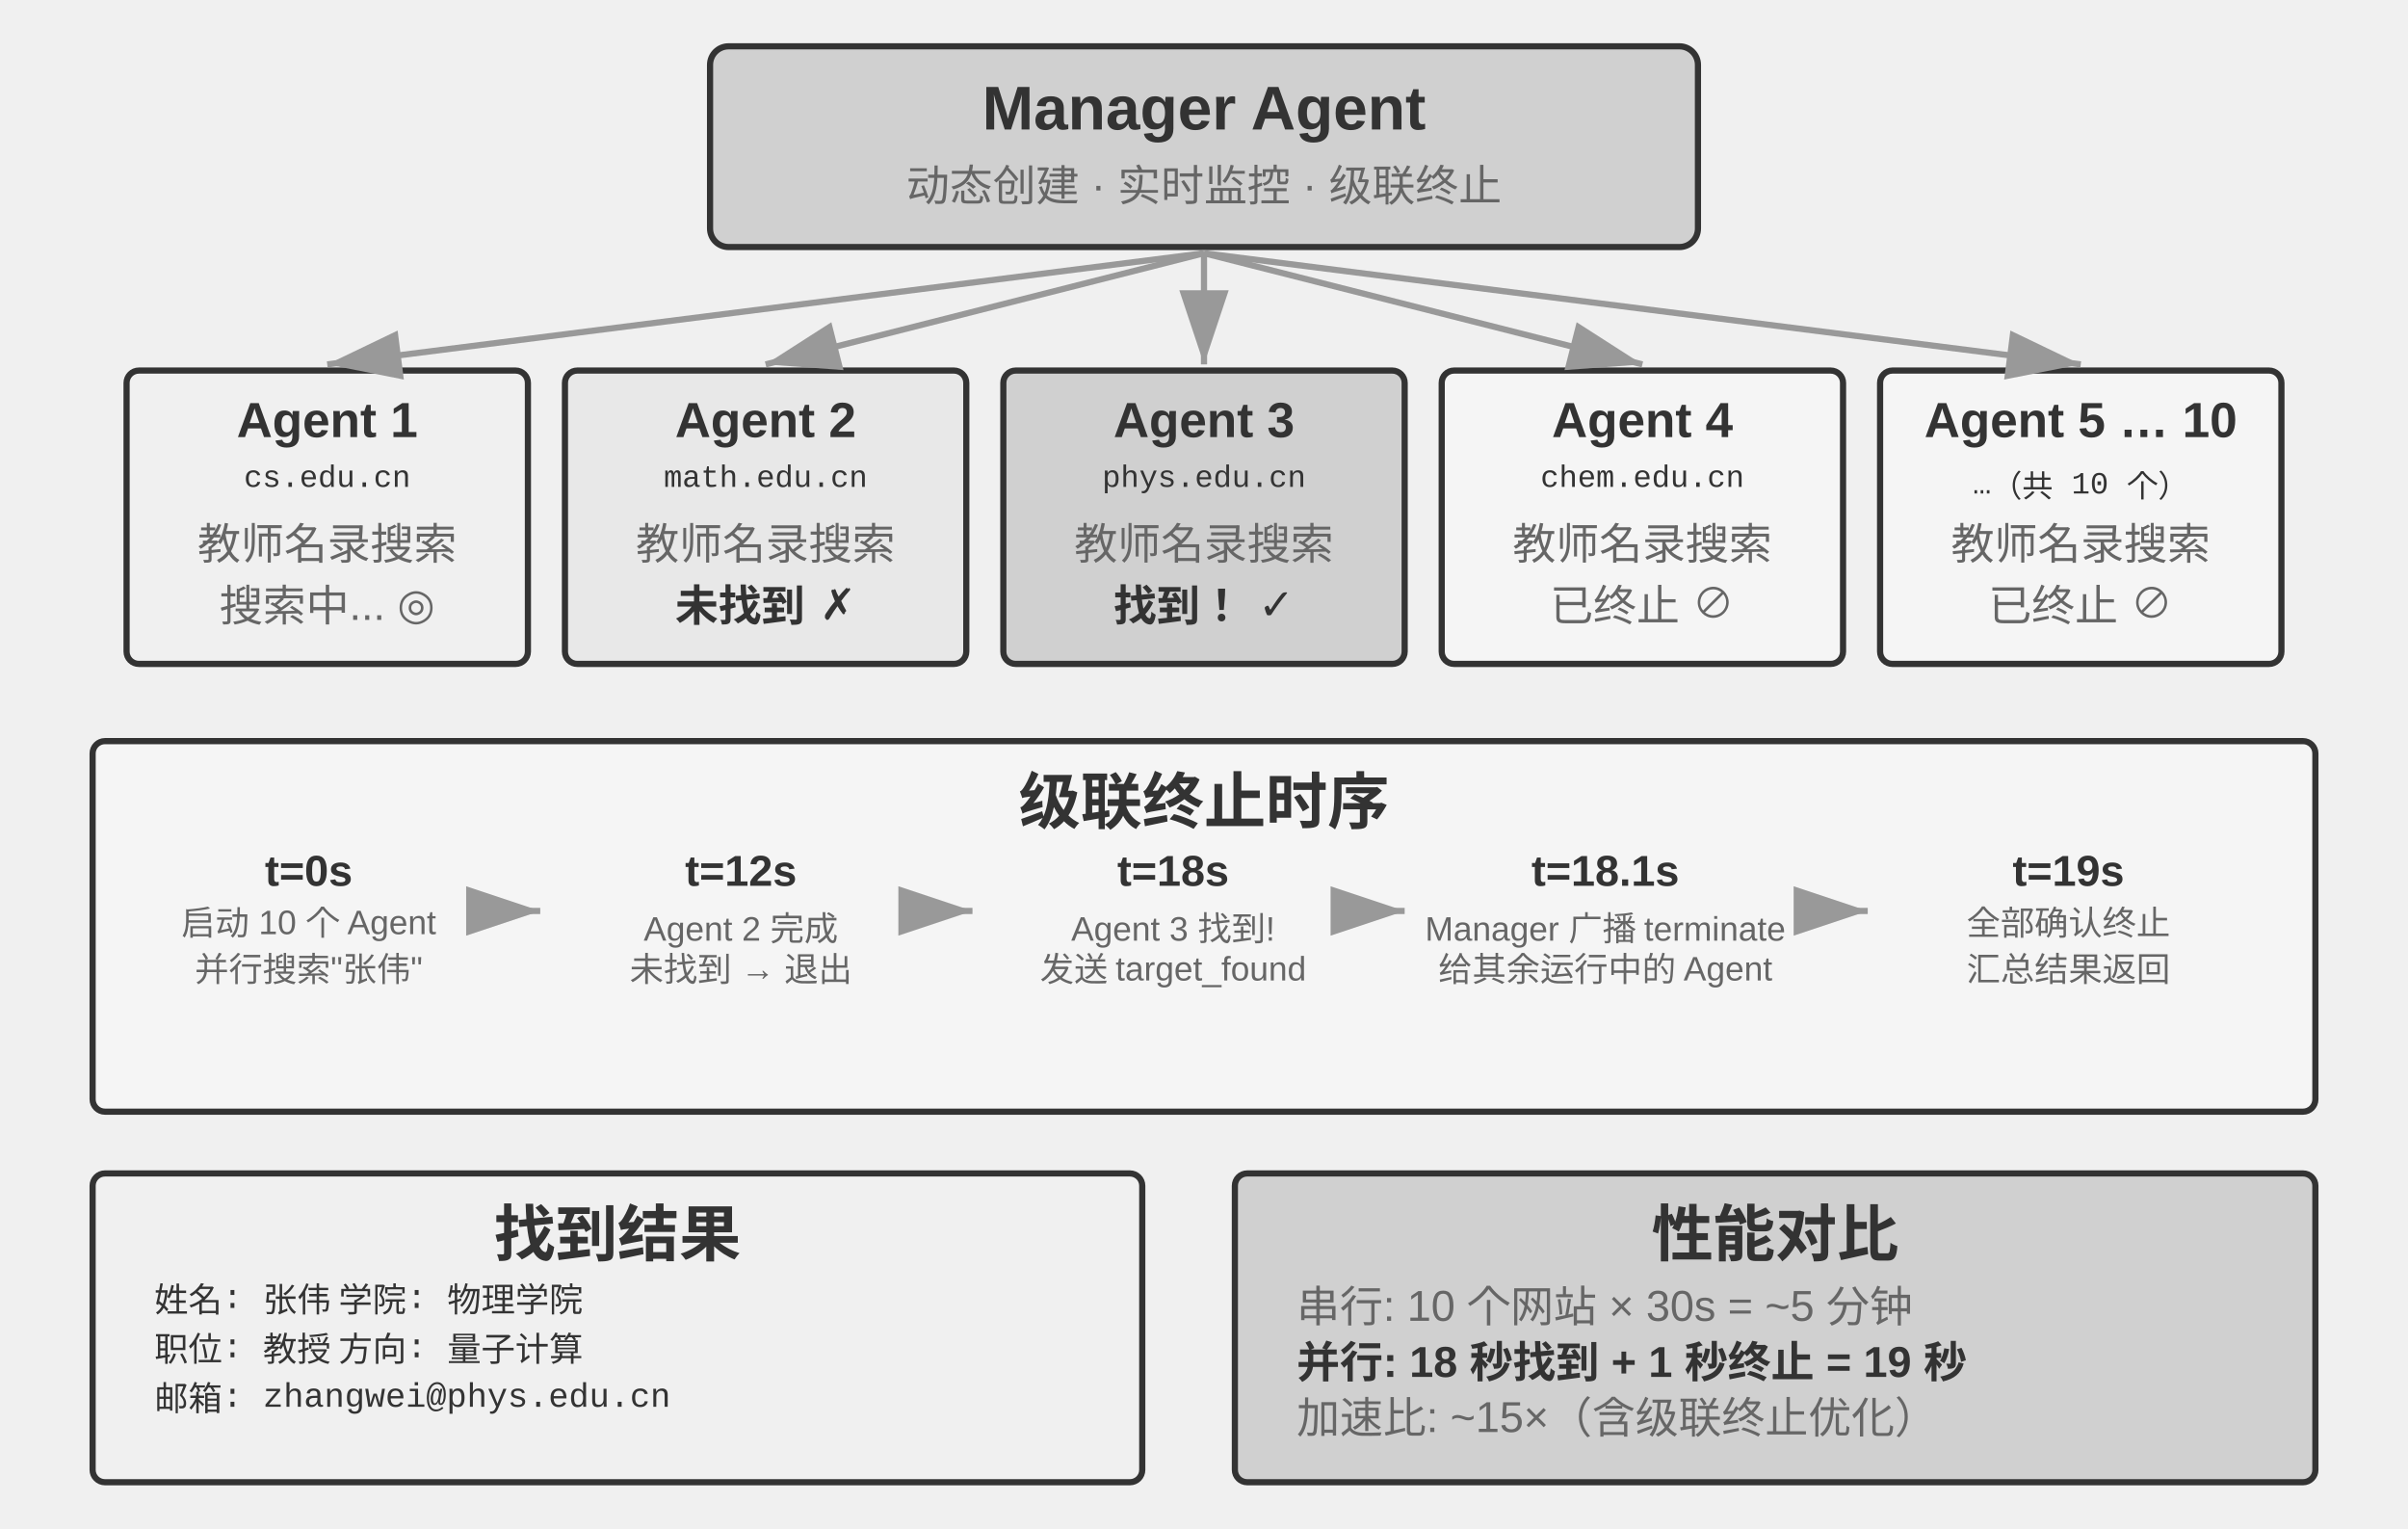
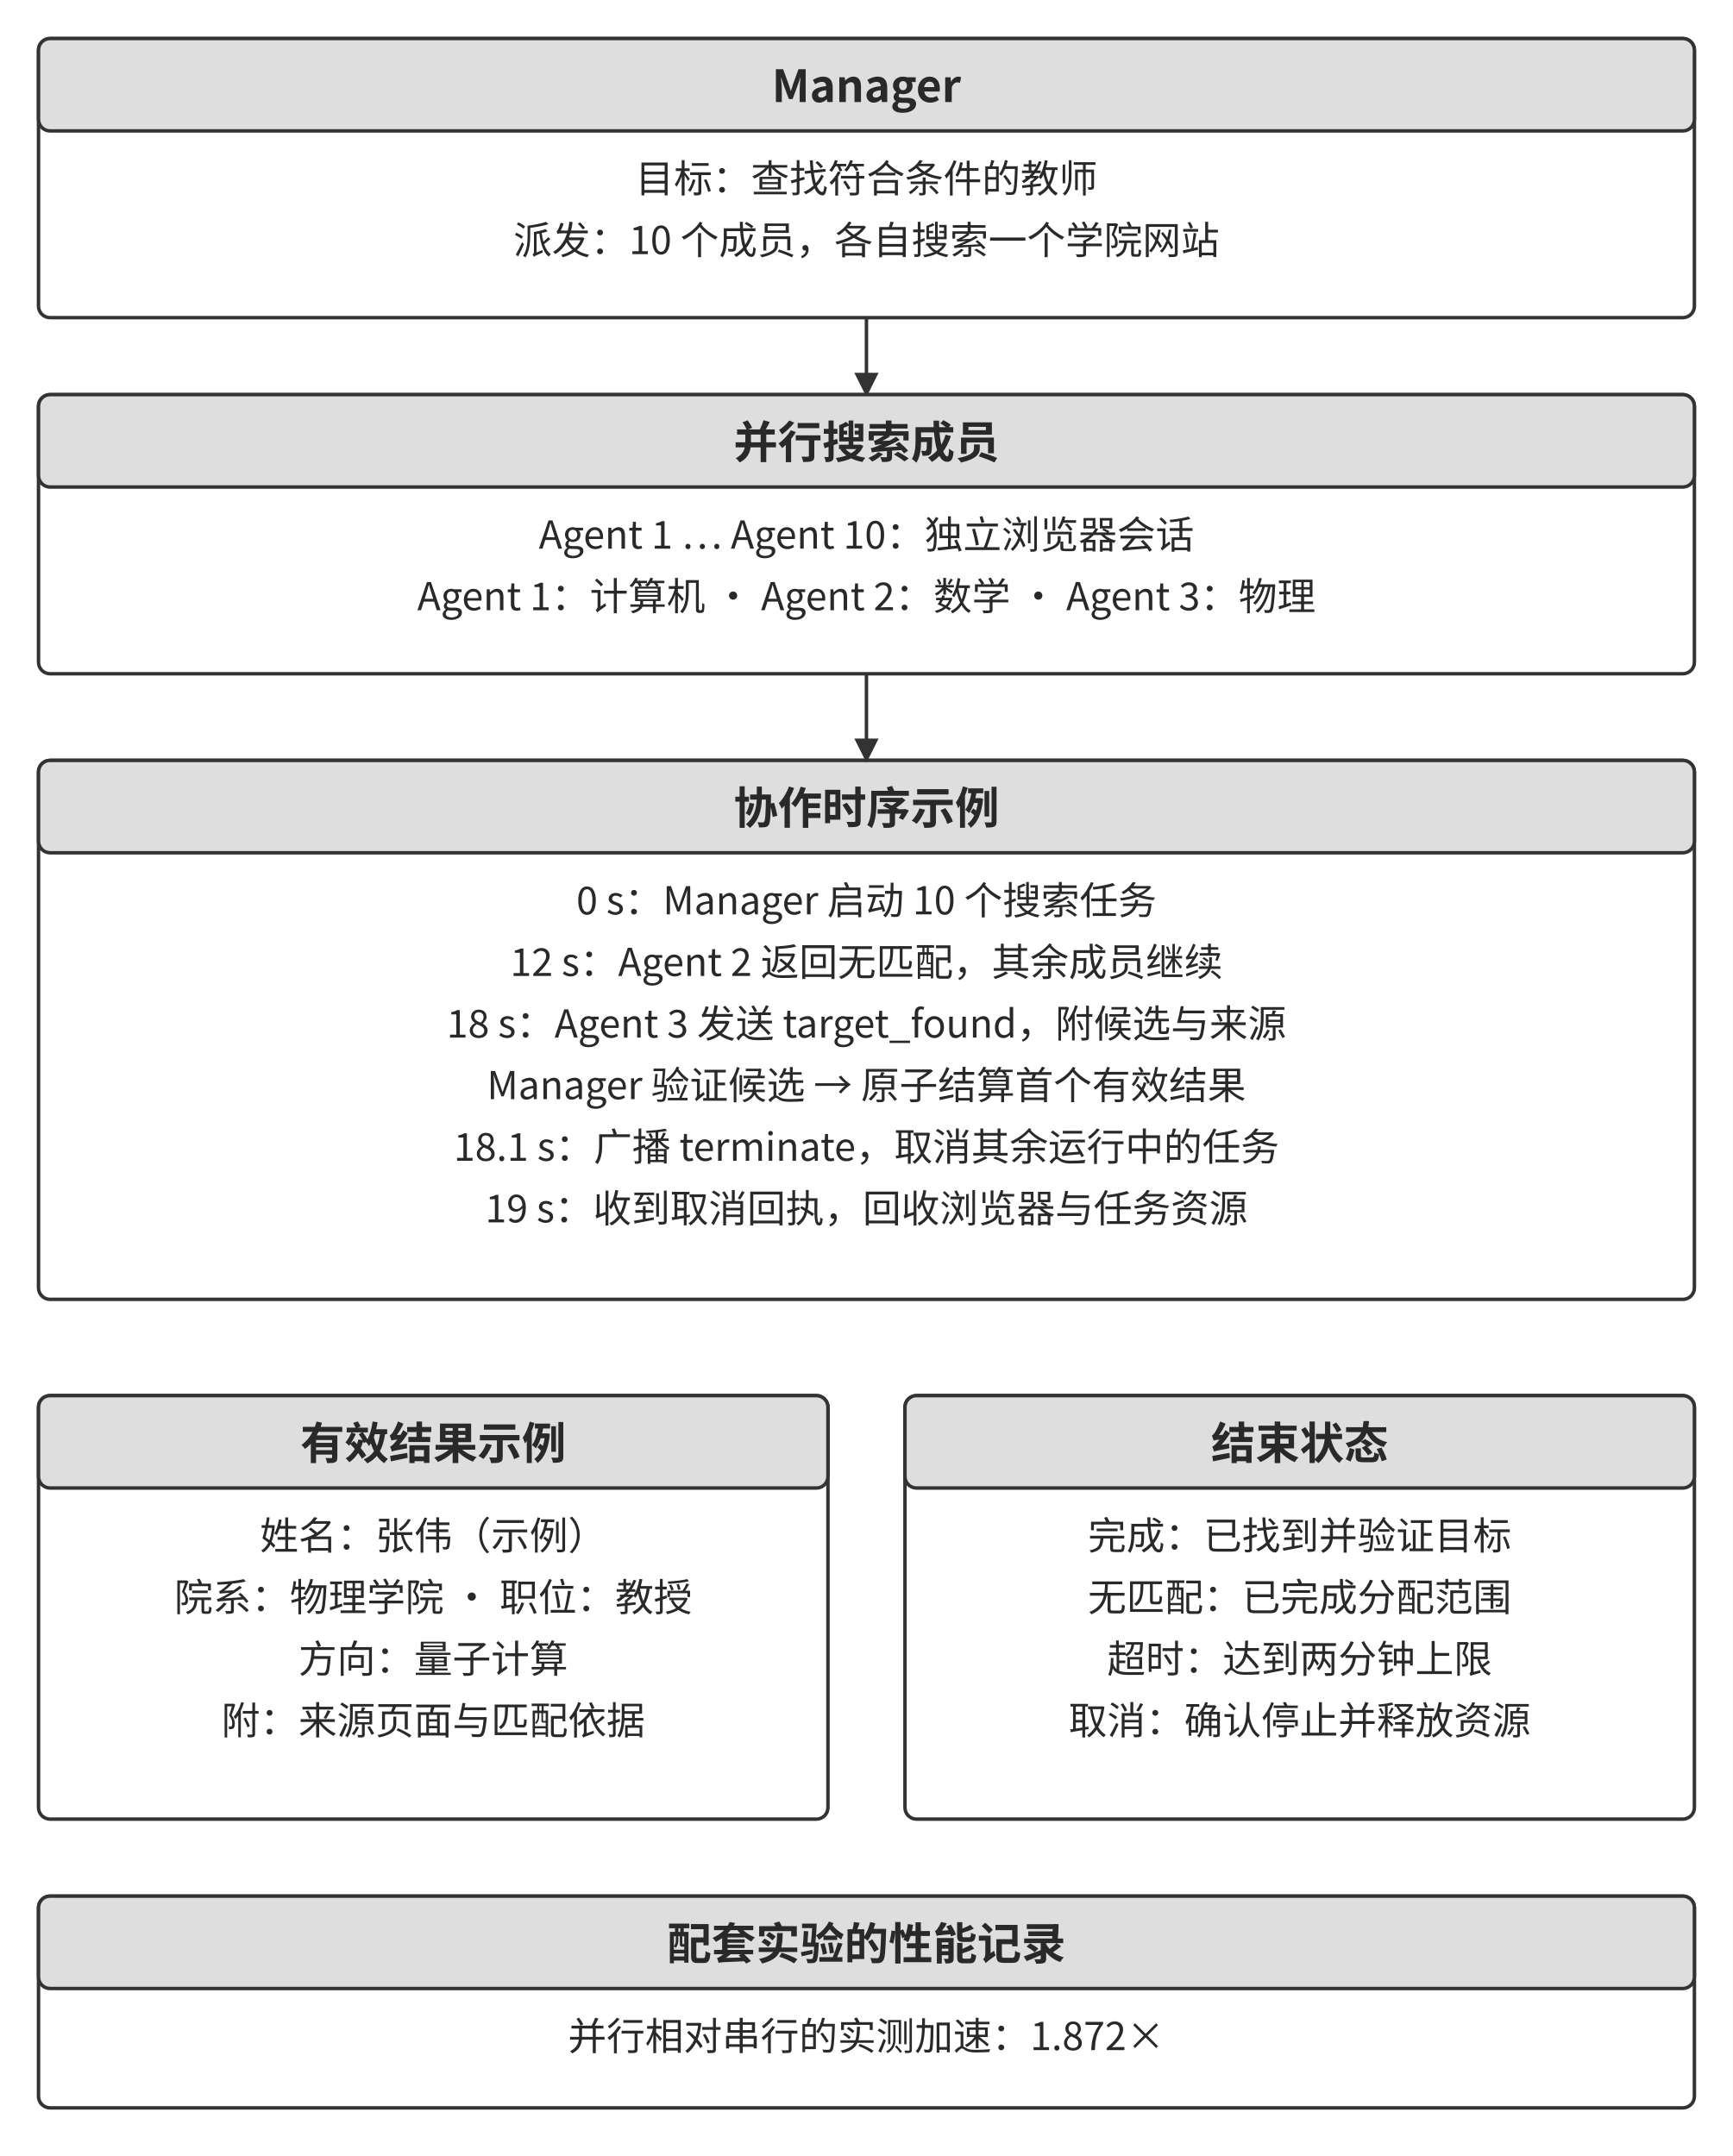
- <svg xmlns="http://www.w3.org/2000/svg" viewBox="0 40 780 495" width="780" height="495" style="background:#ffffff">
+ <svg xmlns="http://www.w3.org/2000/svg" width="150mm" height="186.67mm" viewBox="0 0 900 1120" role="img" aria-labelledby="title desc">
  <defs>
-     <marker id="ah" markerWidth="12" markerHeight="8" refX="12" refY="4" orient="auto">
-       <polygon points="0 0, 12 4, 0 8" fill="#333333" />
-     </marker>
-     <marker id="ah-light" markerWidth="12" markerHeight="8" refX="12" refY="4" orient="auto">
-       <polygon points="0 0, 12 4, 0 8" fill="#999999" />
+     <marker id="arrow" viewBox="0 0 10 10" refX="9" refY="5" markerWidth="7" markerHeight="7" orient="auto-start-reverse">
+       <path d="M0 0 L10 5 L0 10 Z" fill="#333333" />
    </marker>
  </defs>
-   <rect x="230" y="55" width="320" height="65" rx="6" fill="#d0d0d0" stroke="#333333" stroke-width="2" />
-   <text x="390" y="75" font-family="Arial, 'Helvetica Neue', Helvetica, 'PingFang SC', 'Microsoft YaHei', sans-serif" font-size="20" fill="#333333" text-anchor="middle" dominant-baseline="central" font-weight="bold">Manager Agent</text>
-   <text x="390" y="99" font-family="Arial, 'Helvetica Neue', Helvetica, 'PingFang SC', 'Microsoft YaHei', sans-serif" font-size="14" fill="#666666" text-anchor="middle" dominant-baseline="central" font-weight="normal">动态创建 · 实时监控 · 级联终止</text>
-   <rect x="41" y="160" width="130" height="95" rx="4" fill="#f0f0f0" stroke="#333333" stroke-width="2" />
-   <text x="106" y="176" font-family="Arial, 'Helvetica Neue', Helvetica, 'PingFang SC', 'Microsoft YaHei', sans-serif" font-size="16" fill="#333333" text-anchor="middle" dominant-baseline="central" font-weight="bold">Agent 1</text>
-   <text x="106" y="195" font-family="'Courier New', Courier, monospace" font-size="10" fill="#333333" text-anchor="middle" dominant-baseline="central">cs.edu.cn</text>
-   <text x="106" y="215" font-family="Arial, 'Helvetica Neue', Helvetica, 'PingFang SC', 'Microsoft YaHei', sans-serif" font-size="14" fill="#666666" text-anchor="middle" dominant-baseline="central" font-weight="normal">教师名录搜索</text>
-   <text x="106" y="235" font-family="Arial, 'Helvetica Neue', Helvetica, 'PingFang SC', 'Microsoft YaHei', sans-serif" font-size="14" fill="#666666" text-anchor="middle" dominant-baseline="central" font-weight="normal">搜索中... ◎</text>
-   <line x1="390" y1="122" x2="106" y2="158" stroke="#999999" stroke-width="2" marker-end="url(#ah-light)" />
-   <rect x="183" y="160" width="130" height="95" rx="4" fill="#e8e8e8" stroke="#333333" stroke-width="2" />
-   <text x="248" y="176" font-family="Arial, 'Helvetica Neue', Helvetica, 'PingFang SC', 'Microsoft YaHei', sans-serif" font-size="16" fill="#333333" text-anchor="middle" dominant-baseline="central" font-weight="bold">Agent 2</text>
-   <text x="248" y="195" font-family="'Courier New', Courier, monospace" font-size="10" fill="#333333" text-anchor="middle" dominant-baseline="central">math.edu.cn</text>
-   <text x="248" y="215" font-family="Arial, 'Helvetica Neue', Helvetica, 'PingFang SC', 'Microsoft YaHei', sans-serif" font-size="14" fill="#666666" text-anchor="middle" dominant-baseline="central" font-weight="normal">教师名录搜索</text>
-   <text x="248" y="235" font-family="Arial, 'Helvetica Neue', Helvetica, 'PingFang SC', 'Microsoft YaHei', sans-serif" font-size="14" fill="#333333" text-anchor="middle" dominant-baseline="central" font-weight="bold">未找到 ✗</text>
-   <line x1="390" y1="122" x2="248" y2="158" stroke="#999999" stroke-width="2" marker-end="url(#ah-light)" />
-   <rect x="325" y="160" width="130" height="95" rx="4" fill="#d0d0d0" stroke="#333333" stroke-width="2" />
-   <text x="390" y="176" font-family="Arial, 'Helvetica Neue', Helvetica, 'PingFang SC', 'Microsoft YaHei', sans-serif" font-size="16" fill="#333333" text-anchor="middle" dominant-baseline="central" font-weight="bold">Agent 3</text>
-   <text x="390" y="195" font-family="'Courier New', Courier, monospace" font-size="10" fill="#333333" text-anchor="middle" dominant-baseline="central">phys.edu.cn</text>
-   <text x="390" y="215" font-family="Arial, 'Helvetica Neue', Helvetica, 'PingFang SC', 'Microsoft YaHei', sans-serif" font-size="14" fill="#666666" text-anchor="middle" dominant-baseline="central" font-weight="normal">教师名录搜索</text>
-   <text x="390" y="235" font-family="Arial, 'Helvetica Neue', Helvetica, 'PingFang SC', 'Microsoft YaHei', sans-serif" font-size="14" fill="#333333" text-anchor="middle" dominant-baseline="central" font-weight="bold">找到！ ✓</text>
-   <line x1="390" y1="122" x2="390" y2="158" stroke="#999999" stroke-width="2" marker-end="url(#ah-light)" />
-   <rect x="467" y="160" width="130" height="95" rx="4" fill="#f5f5f5" stroke="#333333" stroke-width="2" />
-   <text x="532" y="176" font-family="Arial, 'Helvetica Neue', Helvetica, 'PingFang SC', 'Microsoft YaHei', sans-serif" font-size="16" fill="#333333" text-anchor="middle" dominant-baseline="central" font-weight="bold">Agent 4</text>
-   <text x="532" y="195" font-family="'Courier New', Courier, monospace" font-size="10" fill="#333333" text-anchor="middle" dominant-baseline="central">chem.edu.cn</text>
-   <text x="532" y="215" font-family="Arial, 'Helvetica Neue', Helvetica, 'PingFang SC', 'Microsoft YaHei', sans-serif" font-size="14" fill="#666666" text-anchor="middle" dominant-baseline="central" font-weight="normal">教师名录搜索</text>
-   <text x="532" y="235" font-family="Arial, 'Helvetica Neue', Helvetica, 'PingFang SC', 'Microsoft YaHei', sans-serif" font-size="14" fill="#666666" text-anchor="middle" dominant-baseline="central" font-weight="normal">已终止 ⊘</text>
-   <line x1="390" y1="122" x2="532" y2="158" stroke="#999999" stroke-width="2" marker-end="url(#ah-light)" />
-   <rect x="609" y="160" width="130" height="95" rx="4" fill="#f5f5f5" stroke="#333333" stroke-width="2" />
-   <text x="674" y="176" font-family="Arial, 'Helvetica Neue', Helvetica, 'PingFang SC', 'Microsoft YaHei', sans-serif" font-size="16" fill="#333333" text-anchor="middle" dominant-baseline="central" font-weight="bold">Agent 5 … 10</text>
-   <text x="674" y="195" font-family="'Courier New', Courier, monospace" font-size="10" fill="#333333" text-anchor="middle" dominant-baseline="central">…（共 10 个）</text>
-   <text x="674" y="215" font-family="Arial, 'Helvetica Neue', Helvetica, 'PingFang SC', 'Microsoft YaHei', sans-serif" font-size="14" fill="#666666" text-anchor="middle" dominant-baseline="central" font-weight="normal">教师名录搜索</text>
-   <text x="674" y="235" font-family="Arial, 'Helvetica Neue', Helvetica, 'PingFang SC', 'Microsoft YaHei', sans-serif" font-size="14" fill="#666666" text-anchor="middle" dominant-baseline="central" font-weight="normal">已终止 ⊘</text>
-   <line x1="390" y1="122" x2="674" y2="158" stroke="#999999" stroke-width="2" marker-end="url(#ah-light)" />
-   <rect x="30" y="280" width="720" height="120" rx="4" fill="#f5f5f5" stroke="#333333" stroke-width="2" />
-   <text x="390" y="298" font-family="Arial, 'Helvetica Neue', Helvetica, 'PingFang SC', 'Microsoft YaHei', sans-serif" font-size="20" fill="#333333" text-anchor="middle" dominant-baseline="central" font-weight="bold">级联终止时序</text>
-   <text x="100" y="322" font-family="Arial, 'Helvetica Neue', Helvetica, 'PingFang SC', 'Microsoft YaHei', sans-serif" font-size="14" fill="#333333" text-anchor="middle" dominant-baseline="central" font-weight="bold">t=0s</text>
-   <text x="100" y="338" font-family="Arial, 'Helvetica Neue', Helvetica, 'PingFang SC', 'Microsoft YaHei', sans-serif" font-size="11" fill="#666666" text-anchor="middle" dominant-baseline="central" font-weight="normal">启动 10 个 Agent</text>
-   <text x="100" y="353" font-family="Arial, 'Helvetica Neue', Helvetica, 'PingFang SC', 'Microsoft YaHei', sans-serif" font-size="11" fill="#666666" text-anchor="middle" dominant-baseline="central" font-weight="normal">并行搜索"张伟"</text>
-   <line x1="155" y1="335" x2="175" y2="335" stroke="#999999" stroke-width="2" marker-end="url(#ah-light)" />
-   <text x="240" y="322" font-family="Arial, 'Helvetica Neue', Helvetica, 'PingFang SC', 'Microsoft YaHei', sans-serif" font-size="14" fill="#333333" text-anchor="middle" dominant-baseline="central" font-weight="bold">t=12s</text>
-   <text x="240" y="338" font-family="Arial, 'Helvetica Neue', Helvetica, 'PingFang SC', 'Microsoft YaHei', sans-serif" font-size="11" fill="#666666" text-anchor="middle" dominant-baseline="central" font-weight="normal">Agent 2 完成</text>
-   <text x="240" y="353" font-family="Arial, 'Helvetica Neue', Helvetica, 'PingFang SC', 'Microsoft YaHei', sans-serif" font-size="11" fill="#666666" text-anchor="middle" dominant-baseline="central" font-weight="normal">未找到 → 退出</text>
-   <line x1="295" y1="335" x2="315" y2="335" stroke="#999999" stroke-width="2" marker-end="url(#ah-light)" />
-   <text x="380" y="322" font-family="Arial, 'Helvetica Neue', Helvetica, 'PingFang SC', 'Microsoft YaHei', sans-serif" font-size="14" fill="#333333" text-anchor="middle" dominant-baseline="central" font-weight="bold">t=18s</text>
-   <text x="380" y="338" font-family="Arial, 'Helvetica Neue', Helvetica, 'PingFang SC', 'Microsoft YaHei', sans-serif" font-size="11" fill="#666666" text-anchor="middle" dominant-baseline="central" font-weight="normal">Agent 3 找到!</text>
-   <text x="380" y="353" font-family="Arial, 'Helvetica Neue', Helvetica, 'PingFang SC', 'Microsoft YaHei', sans-serif" font-size="11" fill="#666666" text-anchor="middle" dominant-baseline="central" font-weight="normal">发送 target_found</text>
-   <line x1="435" y1="335" x2="455" y2="335" stroke="#999999" stroke-width="2" marker-end="url(#ah-light)" />
-   <text x="520" y="322" font-family="Arial, 'Helvetica Neue', Helvetica, 'PingFang SC', 'Microsoft YaHei', sans-serif" font-size="14" fill="#333333" text-anchor="middle" dominant-baseline="central" font-weight="bold">t=18.1s</text>
-   <text x="520" y="338" font-family="Arial, 'Helvetica Neue', Helvetica, 'PingFang SC', 'Microsoft YaHei', sans-serif" font-size="11" fill="#666666" text-anchor="middle" dominant-baseline="central" font-weight="normal">Manager 广播 terminate</text>
-   <text x="520" y="353" font-family="Arial, 'Helvetica Neue', Helvetica, 'PingFang SC', 'Microsoft YaHei', sans-serif" font-size="11" fill="#666666" text-anchor="middle" dominant-baseline="central" font-weight="normal">给其余运行中的 Agent</text>
-   <line x1="585" y1="335" x2="605" y2="335" stroke="#999999" stroke-width="2" marker-end="url(#ah-light)" />
-   <text x="670" y="322" font-family="Arial, 'Helvetica Neue', Helvetica, 'PingFang SC', 'Microsoft YaHei', sans-serif" font-size="14" fill="#333333" text-anchor="middle" dominant-baseline="central" font-weight="bold">t=19s</text>
-   <text x="670" y="338" font-family="Arial, 'Helvetica Neue', Helvetica, 'PingFang SC', 'Microsoft YaHei', sans-serif" font-size="11" fill="#666666" text-anchor="middle" dominant-baseline="central" font-weight="normal">全部确认终止</text>
-   <text x="670" y="353" font-family="Arial, 'Helvetica Neue', Helvetica, 'PingFang SC', 'Microsoft YaHei', sans-serif" font-size="11" fill="#666666" text-anchor="middle" dominant-baseline="central" font-weight="normal">汇总结果返回</text>
-   <rect x="30" y="420" width="340" height="100" rx="4" fill="#f0f0f0" stroke="#333333" stroke-width="2" />
-   <text x="200" y="438" font-family="Arial, 'Helvetica Neue', Helvetica, 'PingFang SC', 'Microsoft YaHei', sans-serif" font-size="20" fill="#333333" text-anchor="middle" dominant-baseline="central" font-weight="bold">找到结果</text>
-   <text x="50" y="460" font-family="'Courier New', Courier, monospace" font-size="11" fill="#333333" text-anchor="start" dominant-baseline="central">姓名: 张伟  学院: 物理学院</text>
-   <text x="50" y="476" font-family="'Courier New', Courier, monospace" font-size="11" fill="#333333" text-anchor="start" dominant-baseline="central">职位: 教授  方向: 量子计算</text>
-   <text x="50" y="492" font-family="'Courier New', Courier, monospace" font-size="11" fill="#333333" text-anchor="start" dominant-baseline="central">邮箱: zhangwei@phys.edu.cn</text>
-   <rect x="400" y="420" width="350" height="100" rx="4" fill="#d0d0d0" stroke="#333333" stroke-width="2" />
-   <text x="575" y="438" font-family="Arial, 'Helvetica Neue', Helvetica, 'PingFang SC', 'Microsoft YaHei', sans-serif" font-size="20" fill="#333333" text-anchor="middle" dominant-baseline="central" font-weight="bold">性能对比</text>
-   <text x="420" y="462" font-family="Arial, 'Helvetica Neue', Helvetica, 'PingFang SC', 'Microsoft YaHei', sans-serif" font-size="14" fill="#666666" text-anchor="start" dominant-baseline="central" font-weight="normal">串行: 10 个网站 × 30s = ~5 分钟</text>
-   <text x="420" y="480" font-family="Arial, 'Helvetica Neue', Helvetica, 'PingFang SC', 'Microsoft YaHei', sans-serif" font-size="14" fill="#333333" text-anchor="start" dominant-baseline="central" font-weight="bold">并行: 18 秒找到 + 1 秒终止 = 19 秒</text>
-   <text x="420" y="498" font-family="Arial, 'Helvetica Neue', Helvetica, 'PingFang SC', 'Microsoft YaHei', sans-serif" font-size="14" fill="#666666" text-anchor="start" dominant-baseline="central" font-weight="normal">加速比: ~15×（含级联终止优化）</text>
+   <rect width="900" height="1120" fill="#ffffff" />
+   <rect x="20" y="20" width="860" height="145" rx="6" fill="#ffffff" stroke="#333333" stroke-width="1.8" />
+   <rect x="20" y="20" width="860" height="48" rx="6" fill="#dedede" stroke="#333333" stroke-width="1.8" />
+   <text x="450.0" y="53" text-anchor="middle" font-family="Noto Sans CJK SC,Source Han Sans CN,Microsoft YaHei,sans-serif" font-size="23" font-weight="700" fill="#292929">Manager</text>
+   <text x="450.0" y="100" text-anchor="middle" font-family="Noto Sans CJK SC,Source Han Sans CN,Microsoft YaHei,sans-serif" font-size="20" font-weight="400" fill="#292929">目标：查找符合条件的教师</text>
+   <text x="450.0" y="132" text-anchor="middle" font-family="Noto Sans CJK SC,Source Han Sans CN,Microsoft YaHei,sans-serif" font-size="20" font-weight="400" fill="#292929">派发：10 个成员，各自搜索一个学院网站</text>
+   <path d="M 450 165 L 450 205" fill="none" stroke="#333333" stroke-width="1.8" marker-end="url(#arrow)" />
+   <rect x="20" y="205" width="860" height="145" rx="6" fill="#ffffff" stroke="#333333" stroke-width="1.8" />
+   <rect x="20" y="205" width="860" height="48" rx="6" fill="#dedede" stroke="#333333" stroke-width="1.8" />
+   <text x="450.0" y="238" text-anchor="middle" font-family="Noto Sans CJK SC,Source Han Sans CN,Microsoft YaHei,sans-serif" font-size="23" font-weight="700" fill="#292929">并行搜索成员</text>
+   <text x="450.0" y="285" text-anchor="middle" font-family="Noto Sans CJK SC,Source Han Sans CN,Microsoft YaHei,sans-serif" font-size="20" font-weight="400" fill="#292929">Agent 1 … Agent 10：独立浏览器会话</text>
+   <text x="450.0" y="317" text-anchor="middle" font-family="Noto Sans CJK SC,Source Han Sans CN,Microsoft YaHei,sans-serif" font-size="20" font-weight="400" fill="#292929">Agent 1：计算机 · Agent 2：数学 · Agent 3：物理</text>
+   <rect x="20" y="395" width="860" height="280" rx="6" fill="#ffffff" stroke="#333333" stroke-width="1.8" />
+   <rect x="20" y="395" width="860" height="48" rx="6" fill="#dedede" stroke="#333333" stroke-width="1.8" />
+   <text x="450.0" y="428" text-anchor="middle" font-family="Noto Sans CJK SC,Source Han Sans CN,Microsoft YaHei,sans-serif" font-size="23" font-weight="700" fill="#292929">协作时序示例</text>
+   <text x="450.0" y="475" text-anchor="middle" font-family="Noto Sans CJK SC,Source Han Sans CN,Microsoft YaHei,sans-serif" font-size="20" font-weight="400" fill="#292929">0 s：Manager 启动 10 个搜索任务</text>
+   <text x="450.0" y="507" text-anchor="middle" font-family="Noto Sans CJK SC,Source Han Sans CN,Microsoft YaHei,sans-serif" font-size="20" font-weight="400" fill="#292929">12 s：Agent 2 返回无匹配，其余成员继续</text>
+   <text x="450.0" y="539" text-anchor="middle" font-family="Noto Sans CJK SC,Source Han Sans CN,Microsoft YaHei,sans-serif" font-size="20" font-weight="400" fill="#292929">18 s：Agent 3 发送 target_found，附候选与来源</text>
+   <text x="450.0" y="571" text-anchor="middle" font-family="Noto Sans CJK SC,Source Han Sans CN,Microsoft YaHei,sans-serif" font-size="20" font-weight="400" fill="#292929">Manager 验证候选 → 原子结算首个有效结果</text>
+   <text x="450.0" y="603" text-anchor="middle" font-family="Noto Sans CJK SC,Source Han Sans CN,Microsoft YaHei,sans-serif" font-size="20" font-weight="400" fill="#292929">18.1 s：广播 terminate，取消其余运行中的任务</text>
+   <text x="450.0" y="635" text-anchor="middle" font-family="Noto Sans CJK SC,Source Han Sans CN,Microsoft YaHei,sans-serif" font-size="20" font-weight="400" fill="#292929">19 s：收到取消回执，回收浏览器与任务资源</text>
+   <path d="M 450 350 L 450 395" fill="none" stroke="#333333" stroke-width="1.8" marker-end="url(#arrow)" />
+   <rect x="20" y="725" width="410" height="220" rx="6" fill="#ffffff" stroke="#333333" stroke-width="1.8" />
+   <rect x="20" y="725" width="410" height="48" rx="6" fill="#dedede" stroke="#333333" stroke-width="1.8" />
+   <text x="225.0" y="758" text-anchor="middle" font-family="Noto Sans CJK SC,Source Han Sans CN,Microsoft YaHei,sans-serif" font-size="23" font-weight="700" fill="#292929">有效结果示例</text>
+   <text x="225.0" y="805" text-anchor="middle" font-family="Noto Sans CJK SC,Source Han Sans CN,Microsoft YaHei,sans-serif" font-size="20" font-weight="400" fill="#292929">姓名：张伟（示例）</text>
+   <text x="225.0" y="837" text-anchor="middle" font-family="Noto Sans CJK SC,Source Han Sans CN,Microsoft YaHei,sans-serif" font-size="20" font-weight="400" fill="#292929">院系：物理学院 · 职位：教授</text>
+   <text x="225.0" y="869" text-anchor="middle" font-family="Noto Sans CJK SC,Source Han Sans CN,Microsoft YaHei,sans-serif" font-size="20" font-weight="400" fill="#292929">方向：量子计算</text>
+   <text x="225.0" y="901" text-anchor="middle" font-family="Noto Sans CJK SC,Source Han Sans CN,Microsoft YaHei,sans-serif" font-size="20" font-weight="400" fill="#292929">附：来源页面与匹配依据</text>
+   <rect x="470" y="725" width="410" height="220" rx="6" fill="#ffffff" stroke="#333333" stroke-width="1.8" />
+   <rect x="470" y="725" width="410" height="48" rx="6" fill="#dedede" stroke="#333333" stroke-width="1.8" />
+   <text x="675.0" y="758" text-anchor="middle" font-family="Noto Sans CJK SC,Source Han Sans CN,Microsoft YaHei,sans-serif" font-size="23" font-weight="700" fill="#292929">结束状态</text>
+   <text x="675.0" y="805" text-anchor="middle" font-family="Noto Sans CJK SC,Source Han Sans CN,Microsoft YaHei,sans-serif" font-size="20" font-weight="400" fill="#292929">完成：已找到并验证目标</text>
+   <text x="675.0" y="837" text-anchor="middle" font-family="Noto Sans CJK SC,Source Han Sans CN,Microsoft YaHei,sans-serif" font-size="20" font-weight="400" fill="#292929">无匹配：已完成分配范围</text>
+   <text x="675.0" y="869" text-anchor="middle" font-family="Noto Sans CJK SC,Source Han Sans CN,Microsoft YaHei,sans-serif" font-size="20" font-weight="400" fill="#292929">超时：达到两分钟上限</text>
+   <text x="675.0" y="901" text-anchor="middle" font-family="Noto Sans CJK SC,Source Han Sans CN,Microsoft YaHei,sans-serif" font-size="20" font-weight="400" fill="#292929">取消：确认停止并释放资源</text>
+   <rect x="20" y="985" width="860" height="110" rx="6" fill="#ffffff" stroke="#333333" stroke-width="1.8" />
+   <rect x="20" y="985" width="860" height="48" rx="6" fill="#dedede" stroke="#333333" stroke-width="1.8" />
+   <text x="450.0" y="1018" text-anchor="middle" font-family="Noto Sans CJK SC,Source Han Sans CN,Microsoft YaHei,sans-serif" font-size="23" font-weight="700" fill="#292929">配套实验的性能记录</text>
+   <text x="450.0" y="1065" text-anchor="middle" font-family="Noto Sans CJK SC,Source Han Sans CN,Microsoft YaHei,sans-serif" font-size="20" font-weight="400" fill="#292929">并行相对串行的实测加速：1.872×</text>
</svg>
